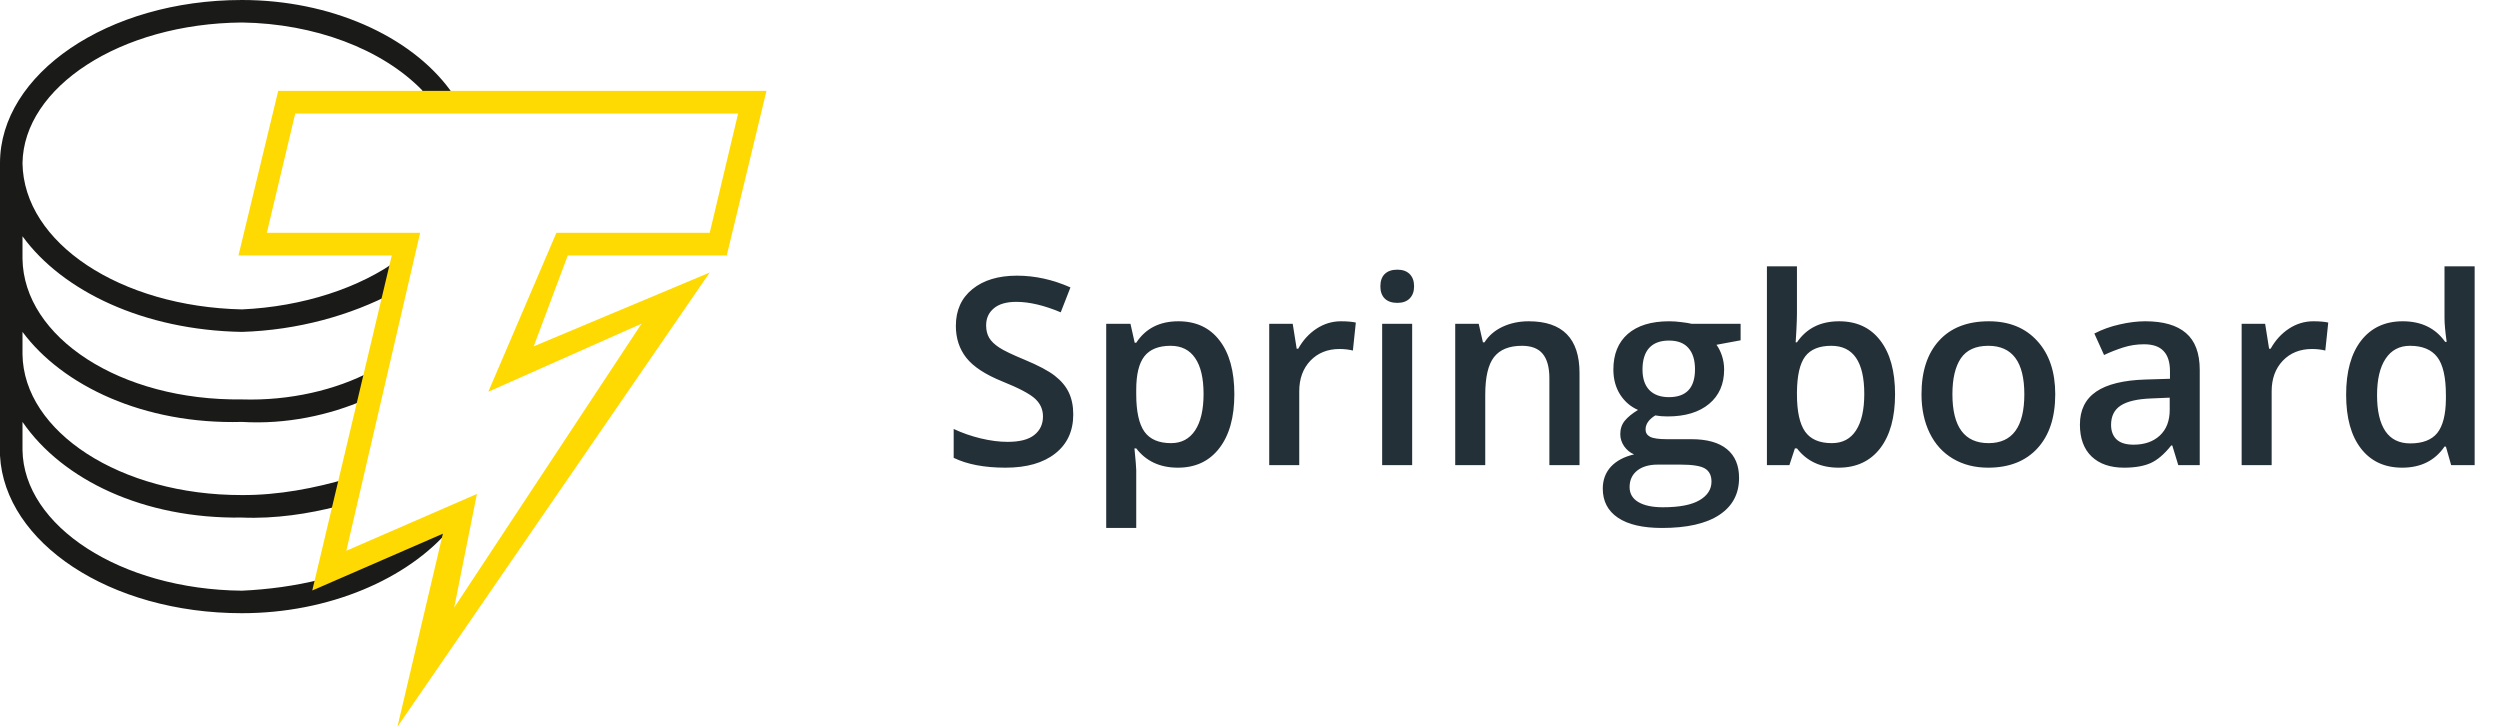
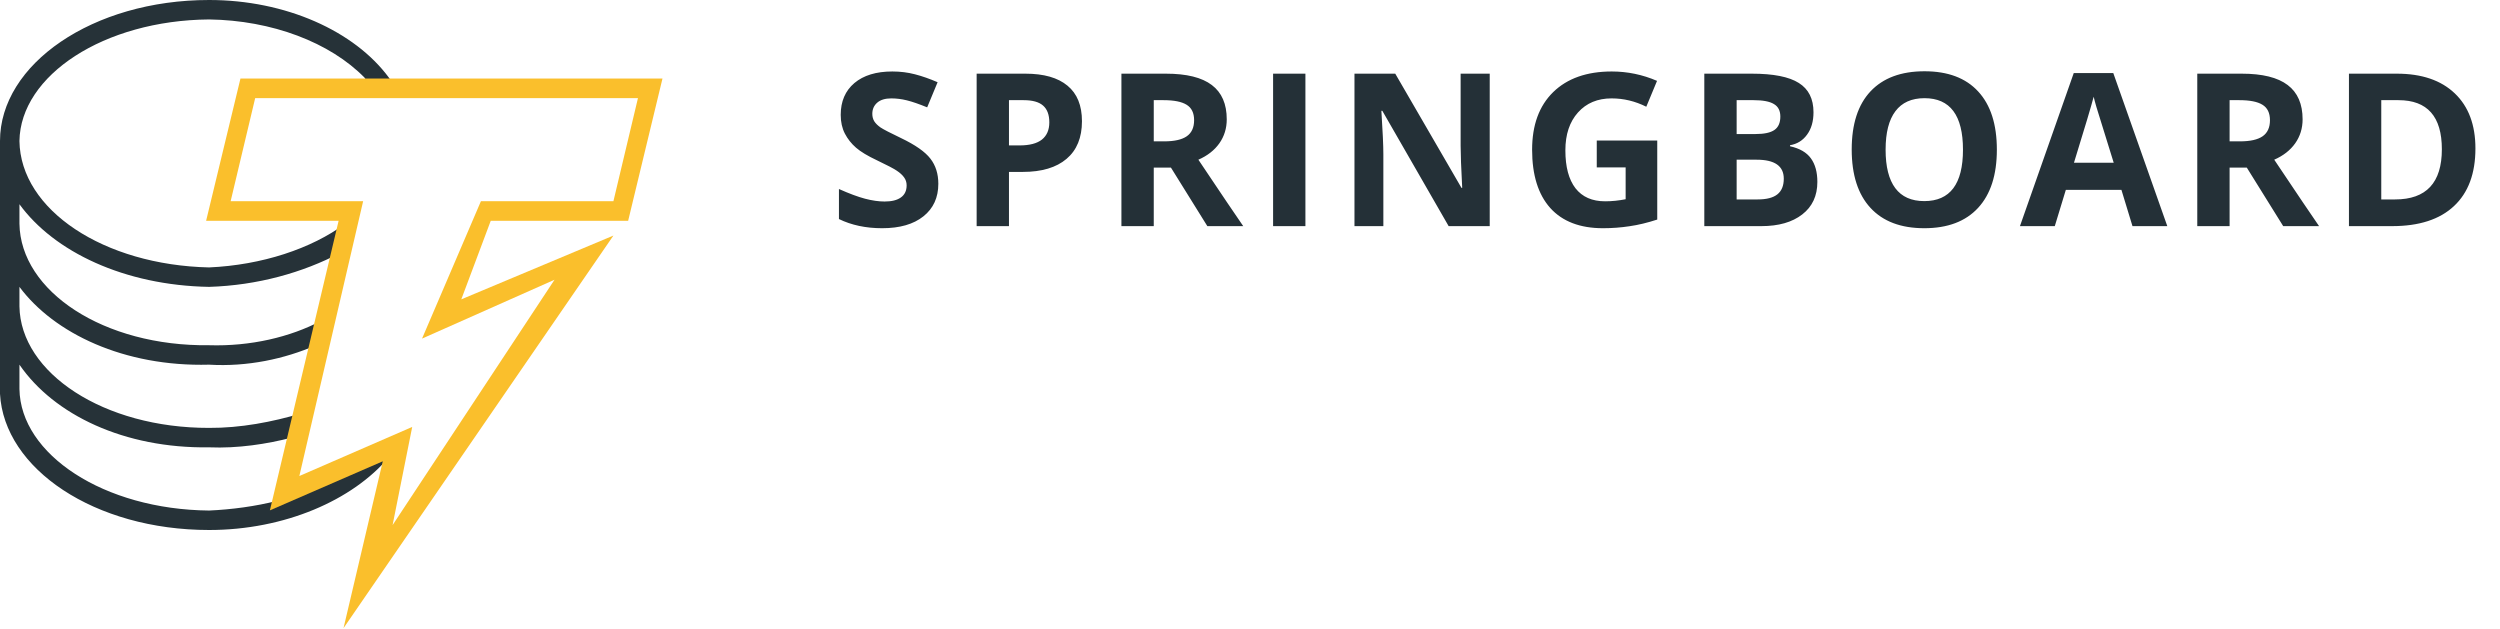
- <svg xmlns="http://www.w3.org/2000/svg" width="172" height="50" viewBox="0 0 172 50" fill="none">
-   <path d="M30.965 36.382L22.062 40.252V39.865C20.346 40.304 18.444 40.558 16.644 40.639C8.271 40.558 1.625 36.176 1.548 30.963V29.028C4.298 33.026 9.896 35.706 16.644 35.608C18.926 35.706 21.261 35.343 23.224 34.834L23.998 32.898C21.671 33.593 19.13 34.076 16.644 34.06C8.271 34.076 1.625 29.694 1.548 24.384V22.835C4.298 26.532 9.884 29.211 16.644 29.028C19.684 29.211 22.658 28.572 25.159 27.48L25.546 25.545C23.103 26.833 19.937 27.582 16.644 27.48C8.271 27.582 1.625 23.2 1.548 17.804V16.256C4.298 20.038 9.896 22.717 16.644 22.835C20.479 22.717 24.114 21.703 27.094 20.126L27.481 17.804C24.777 19.808 20.828 21.1 16.644 21.287C8.271 21.1 1.625 16.718 1.548 11.224C1.625 5.999 8.271 1.617 16.644 1.548C21.634 1.617 26.27 3.368 29.029 6.193L29.298 6.641L31.25 6.648L30.965 6.193C28.22 2.462 22.73 0 16.644 0C7.38 0 0 5.106 0 11.224V11.611V31.35C0.325 37.323 7.537 42.188 16.644 42.188C22.658 42.188 28.063 39.822 30.965 36.382Z" fill="#1A1A18" />
-   <path d="M27.344 50L30.469 36.719L21.484 40.625L26.953 17.578H16.406L19.141 6.25H52.734L50 17.578H39.062L36.719 23.828L48.828 18.75L27.344 50ZM32.812 33.984L31.25 41.797L44.141 22.266L33.594 26.953L38.281 16.016H48.828L50.781 7.812H20.312L18.359 16.016H28.906L23.828 37.891L32.812 33.984Z" fill="#FEDA02" />
-   <path d="M73.84 28.511C73.84 29.653 73.427 30.55 72.601 31.2C71.774 31.851 70.635 32.176 69.182 32.176C67.728 32.176 66.539 31.95 65.613 31.499V29.513C66.199 29.788 66.82 30.005 67.477 30.163C68.139 30.321 68.754 30.4 69.322 30.4C70.154 30.4 70.767 30.242 71.159 29.926C71.558 29.609 71.757 29.185 71.757 28.651C71.757 28.171 71.575 27.764 71.212 27.43C70.849 27.096 70.099 26.7 68.962 26.243C67.79 25.769 66.964 25.227 66.483 24.617C66.003 24.008 65.763 23.275 65.763 22.42C65.763 21.348 66.144 20.504 66.905 19.889C67.667 19.273 68.689 18.966 69.973 18.966C71.203 18.966 72.428 19.235 73.647 19.774L72.978 21.488C71.836 21.008 70.816 20.768 69.92 20.768C69.24 20.768 68.725 20.917 68.373 21.216C68.022 21.509 67.846 21.898 67.846 22.385C67.846 22.719 67.916 23.006 68.057 23.246C68.197 23.48 68.429 23.703 68.751 23.914C69.073 24.125 69.653 24.403 70.491 24.749C71.435 25.142 72.126 25.508 72.565 25.848C73.005 26.188 73.327 26.571 73.532 26.999C73.737 27.427 73.84 27.931 73.84 28.511ZM81.038 32.176C79.808 32.176 78.853 31.733 78.173 30.849H78.05C78.132 31.669 78.173 32.167 78.173 32.343V36.324H76.107V22.279H77.777C77.824 22.461 77.921 22.895 78.067 23.58H78.173C78.817 22.596 79.784 22.104 81.073 22.104C82.286 22.104 83.23 22.543 83.903 23.422C84.583 24.301 84.923 25.534 84.923 27.122C84.923 28.71 84.577 29.949 83.886 30.84C83.2 31.73 82.251 32.176 81.038 32.176ZM80.537 23.791C79.717 23.791 79.116 24.031 78.735 24.512C78.36 24.992 78.173 25.76 78.173 26.814V27.122C78.173 28.306 78.36 29.164 78.735 29.697C79.11 30.225 79.723 30.488 80.572 30.488C81.287 30.488 81.838 30.195 82.225 29.609C82.611 29.023 82.805 28.189 82.805 27.105C82.805 26.015 82.611 25.191 82.225 24.635C81.844 24.072 81.281 23.791 80.537 23.791ZM92.253 22.104C92.669 22.104 93.012 22.133 93.281 22.191L93.079 24.116C92.786 24.046 92.481 24.011 92.165 24.011C91.339 24.011 90.668 24.28 90.152 24.819C89.643 25.358 89.388 26.059 89.388 26.92V32H87.322V22.279H88.939L89.212 23.993H89.317C89.64 23.413 90.059 22.953 90.574 22.613C91.096 22.273 91.655 22.104 92.253 22.104ZM97.157 32H95.092V22.279H97.157V32ZM94.969 19.704C94.969 19.335 95.068 19.051 95.268 18.852C95.473 18.652 95.763 18.553 96.138 18.553C96.501 18.553 96.782 18.652 96.981 18.852C97.186 19.051 97.289 19.335 97.289 19.704C97.289 20.056 97.186 20.334 96.981 20.539C96.782 20.738 96.501 20.838 96.138 20.838C95.763 20.838 95.473 20.738 95.268 20.539C95.068 20.334 94.969 20.056 94.969 19.704ZM108.671 32H106.597V26.023C106.597 25.273 106.444 24.714 106.14 24.345C105.841 23.976 105.363 23.791 104.707 23.791C103.834 23.791 103.195 24.049 102.791 24.564C102.387 25.08 102.185 25.944 102.185 27.157V32H100.119V22.279H101.736L102.026 23.554H102.132C102.425 23.091 102.841 22.733 103.38 22.481C103.919 22.23 104.517 22.104 105.173 22.104C107.505 22.104 108.671 23.29 108.671 25.663V32ZM119.754 22.279V23.413L118.093 23.721C118.245 23.926 118.371 24.178 118.471 24.477C118.57 24.775 118.62 25.092 118.62 25.426C118.62 26.428 118.274 27.216 117.583 27.79C116.892 28.364 115.939 28.651 114.727 28.651C114.416 28.651 114.135 28.628 113.883 28.581C113.438 28.856 113.215 29.179 113.215 29.548C113.215 29.77 113.317 29.938 113.522 30.049C113.733 30.16 114.117 30.216 114.674 30.216H116.37C117.442 30.216 118.257 30.444 118.813 30.901C119.37 31.358 119.648 32.018 119.648 32.879C119.648 33.98 119.194 34.83 118.286 35.428C117.378 36.025 116.065 36.324 114.349 36.324C113.024 36.324 112.014 36.09 111.316 35.621C110.619 35.152 110.271 34.484 110.271 33.617C110.271 33.02 110.458 32.516 110.833 32.105C111.214 31.701 111.744 31.42 112.424 31.262C112.148 31.145 111.92 30.957 111.738 30.699C111.562 30.436 111.475 30.16 111.475 29.873C111.475 29.51 111.577 29.202 111.782 28.95C111.987 28.698 112.292 28.449 112.696 28.203C112.192 27.986 111.782 27.635 111.466 27.148C111.155 26.656 111 26.082 111 25.426C111 24.371 111.331 23.554 111.993 22.974C112.661 22.394 113.61 22.104 114.841 22.104C115.116 22.104 115.403 22.124 115.702 22.165C116.007 22.2 116.235 22.238 116.388 22.279H119.754ZM112.116 33.512C112.116 33.957 112.315 34.3 112.714 34.54C113.118 34.78 113.684 34.9 114.41 34.9C115.535 34.9 116.373 34.739 116.924 34.417C117.475 34.095 117.75 33.667 117.75 33.134C117.75 32.712 117.598 32.41 117.293 32.228C116.994 32.053 116.435 31.965 115.614 31.965H114.05C113.458 31.965 112.986 32.102 112.635 32.378C112.289 32.659 112.116 33.037 112.116 33.512ZM113.004 25.426C113.004 26.035 113.159 26.504 113.47 26.832C113.786 27.16 114.237 27.324 114.823 27.324C116.019 27.324 116.616 26.686 116.616 25.408C116.616 24.775 116.467 24.289 116.168 23.949C115.875 23.604 115.427 23.431 114.823 23.431C114.226 23.431 113.771 23.601 113.461 23.94C113.156 24.28 113.004 24.775 113.004 25.426ZM126.53 22.104C127.743 22.104 128.687 22.543 129.36 23.422C130.04 24.301 130.38 25.534 130.38 27.122C130.38 28.716 130.037 29.958 129.352 30.849C128.666 31.733 127.714 32.176 126.495 32.176C125.265 32.176 124.31 31.733 123.63 30.849H123.489L123.111 32H121.564V18.324H123.63V21.576C123.63 21.816 123.618 22.174 123.595 22.648C123.571 23.123 123.554 23.425 123.542 23.554H123.63C124.286 22.587 125.253 22.104 126.53 22.104ZM125.994 23.791C125.162 23.791 124.562 24.037 124.192 24.529C123.829 25.016 123.642 25.833 123.63 26.981V27.122C123.63 28.306 123.817 29.164 124.192 29.697C124.567 30.225 125.18 30.488 126.029 30.488C126.762 30.488 127.315 30.198 127.69 29.618C128.071 29.038 128.262 28.2 128.262 27.105C128.262 24.895 127.506 23.791 125.994 23.791ZM141.401 27.122C141.401 28.71 140.994 29.949 140.18 30.84C139.365 31.73 138.231 32.176 136.778 32.176C135.87 32.176 135.067 31.971 134.37 31.561C133.673 31.15 133.137 30.561 132.762 29.794C132.387 29.026 132.199 28.136 132.199 27.122C132.199 25.546 132.604 24.315 133.412 23.431C134.221 22.546 135.36 22.104 136.831 22.104C138.237 22.104 139.351 22.558 140.171 23.466C140.991 24.368 141.401 25.587 141.401 27.122ZM134.326 27.122C134.326 29.366 135.155 30.488 136.813 30.488C138.454 30.488 139.274 29.366 139.274 27.122C139.274 24.901 138.448 23.791 136.796 23.791C135.929 23.791 135.299 24.078 134.906 24.652C134.52 25.227 134.326 26.05 134.326 27.122ZM149.865 32L149.452 30.646H149.382C148.913 31.238 148.441 31.643 147.967 31.859C147.492 32.07 146.883 32.176 146.139 32.176C145.184 32.176 144.437 31.918 143.897 31.402C143.364 30.887 143.098 30.157 143.098 29.214C143.098 28.212 143.47 27.456 144.214 26.946C144.958 26.436 146.092 26.158 147.615 26.111L149.294 26.059V25.54C149.294 24.919 149.147 24.456 148.854 24.151C148.567 23.841 148.119 23.686 147.51 23.686C147.012 23.686 146.534 23.759 146.077 23.905C145.62 24.052 145.181 24.225 144.759 24.424L144.091 22.947C144.618 22.672 145.195 22.464 145.822 22.323C146.449 22.177 147.041 22.104 147.598 22.104C148.834 22.104 149.766 22.373 150.393 22.912C151.025 23.451 151.342 24.298 151.342 25.452V32H149.865ZM146.789 30.594C147.539 30.594 148.14 30.386 148.591 29.97C149.048 29.548 149.276 28.959 149.276 28.203V27.359L148.028 27.412C147.056 27.447 146.347 27.611 145.901 27.904C145.462 28.191 145.242 28.634 145.242 29.231C145.242 29.665 145.371 30.002 145.629 30.242C145.887 30.477 146.273 30.594 146.789 30.594ZM159.155 22.104C159.571 22.104 159.914 22.133 160.184 22.191L159.981 24.116C159.688 24.046 159.384 24.011 159.067 24.011C158.241 24.011 157.57 24.28 157.055 24.819C156.545 25.358 156.29 26.059 156.29 26.92V32H154.225V22.279H155.842L156.114 23.993H156.22C156.542 23.413 156.961 22.953 157.477 22.613C157.998 22.273 158.558 22.104 159.155 22.104ZM165.272 32.176C164.06 32.176 163.113 31.736 162.434 30.857C161.754 29.979 161.414 28.745 161.414 27.157C161.414 25.564 161.757 24.324 162.442 23.439C163.134 22.549 164.089 22.104 165.308 22.104C166.585 22.104 167.558 22.575 168.226 23.519H168.331C168.231 22.821 168.182 22.27 168.182 21.866V18.324H170.256V32H168.639L168.278 30.726H168.182C167.52 31.692 166.55 32.176 165.272 32.176ZM165.826 30.506C166.676 30.506 167.294 30.269 167.681 29.794C168.067 29.314 168.267 28.537 168.278 27.465V27.175C168.278 25.95 168.079 25.08 167.681 24.564C167.282 24.049 166.658 23.791 165.809 23.791C165.082 23.791 164.522 24.087 164.13 24.679C163.737 25.265 163.541 26.102 163.541 27.192C163.541 28.27 163.731 29.094 164.112 29.662C164.493 30.225 165.064 30.506 165.826 30.506Z" fill="#243037" />
+ <svg xmlns="http://www.w3.org/2000/svg" width="199" height="50" viewBox="0 0 199 50" fill="none">
+   <path d="M30.965 36.382L22.062 40.252V39.865C20.346 40.304 18.444 40.558 16.644 40.639C8.271 40.558 1.625 36.176 1.548 30.963V29.028C4.298 33.026 9.896 35.706 16.644 35.608C18.926 35.706 21.261 35.343 23.224 34.834L23.998 32.898C21.671 33.593 19.13 34.076 16.644 34.06C8.271 34.076 1.625 29.694 1.548 24.384V22.835C4.298 26.532 9.884 29.211 16.644 29.028C19.684 29.211 22.658 28.572 25.159 27.48L25.546 25.545C23.103 26.833 19.937 27.582 16.644 27.48C8.271 27.582 1.625 23.2 1.548 17.804V16.256C4.298 20.038 9.896 22.717 16.644 22.835C20.479 22.717 24.114 21.703 27.094 20.126L27.481 17.804C24.777 19.808 20.828 21.1 16.644 21.287C8.271 21.1 1.625 16.718 1.548 11.224C1.625 5.999 8.271 1.617 16.644 1.548C21.634 1.617 26.27 3.368 29.029 6.193L29.298 6.641L31.25 6.648L30.965 6.193C28.22 2.462 22.73 0 16.644 0C7.38 0 0 5.106 0 11.224V11.611V31.35C0.325 37.323 7.537 42.188 16.644 42.188C22.658 42.188 28.063 39.822 30.965 36.382Z" fill="#263238" />
+   <path d="M27.344 50L30.469 36.719L21.484 40.625L26.953 17.578H16.406L19.141 6.25H52.734L50 17.578H39.062L36.719 23.828L48.828 18.75L27.344 50ZM32.812 33.984L31.25 41.797L44.141 22.266L33.594 26.953L38.281 16.016H48.828L50.781 7.812H20.312L18.359 16.016H28.906L23.828 37.891L32.812 33.984Z" fill="#FABF2C" />
+   <path d="M74.691 14.63C74.691 15.726 74.295 16.589 73.504 17.22C72.718 17.851 71.622 18.166 70.217 18.166C68.922 18.166 67.776 17.922 66.78 17.436V15.045C67.599 15.41 68.291 15.668 68.856 15.817C69.425 15.966 69.946 16.041 70.416 16.041C70.981 16.041 71.412 15.933 71.711 15.717C72.015 15.502 72.168 15.181 72.168 14.754C72.168 14.516 72.101 14.306 71.968 14.123C71.835 13.935 71.639 13.755 71.379 13.584C71.124 13.412 70.601 13.139 69.81 12.762C69.069 12.414 68.512 12.079 68.142 11.758C67.771 11.437 67.475 11.063 67.253 10.637C67.032 10.211 66.921 9.713 66.921 9.143C66.921 8.069 67.284 7.226 68.009 6.611C68.739 5.997 69.746 5.69 71.03 5.69C71.661 5.69 72.262 5.765 72.832 5.914C73.407 6.063 74.007 6.274 74.633 6.545L73.803 8.545C73.155 8.28 72.618 8.094 72.192 7.989C71.772 7.884 71.357 7.832 70.947 7.832C70.46 7.832 70.087 7.945 69.827 8.172C69.567 8.399 69.436 8.695 69.436 9.06C69.436 9.287 69.489 9.486 69.594 9.658C69.699 9.824 69.865 9.987 70.092 10.148C70.325 10.302 70.87 10.585 71.728 10.994C72.862 11.537 73.639 12.082 74.06 12.629C74.481 13.172 74.691 13.838 74.691 14.63ZM80.314 11.575H81.16C81.952 11.575 82.544 11.42 82.937 11.11C83.33 10.795 83.526 10.338 83.526 9.741C83.526 9.138 83.36 8.692 83.028 8.404C82.702 8.117 82.187 7.973 81.484 7.973H80.314V11.575ZM86.124 9.649C86.124 10.955 85.715 11.954 84.896 12.646C84.082 13.338 82.923 13.684 81.418 13.684H80.314V18H77.741V5.864H81.617C83.089 5.864 84.207 6.182 84.971 6.819C85.74 7.45 86.124 8.393 86.124 9.649ZM91.839 11.252H92.669C93.482 11.252 94.083 11.116 94.47 10.845C94.857 10.574 95.051 10.148 95.051 9.566C95.051 8.991 94.852 8.581 94.453 8.338C94.061 8.094 93.449 7.973 92.619 7.973H91.839V11.252ZM91.839 13.343V18H89.265V5.864H92.802C94.451 5.864 95.671 6.166 96.462 6.769C97.254 7.367 97.649 8.277 97.649 9.5C97.649 10.214 97.453 10.85 97.06 11.409C96.667 11.963 96.111 12.397 95.391 12.712C97.218 15.441 98.407 17.203 98.961 18H96.105L93.208 13.343H91.839ZM101.338 18V5.864H103.911V18H101.338ZM118.582 18H115.312L110.032 8.819H109.958C110.063 10.441 110.115 11.597 110.115 12.289V18H107.816V5.864H111.062L116.333 14.954H116.391C116.308 13.377 116.266 12.261 116.266 11.608V5.864H118.582V18ZM127.102 11.185H131.917V17.477C131.136 17.732 130.4 17.909 129.708 18.008C129.022 18.113 128.319 18.166 127.6 18.166C125.768 18.166 124.368 17.629 123.4 16.556C122.437 15.477 121.956 13.93 121.956 11.915C121.956 9.957 122.514 8.429 123.632 7.333C124.756 6.238 126.311 5.69 128.297 5.69C129.542 5.69 130.743 5.939 131.9 6.437L131.045 8.496C130.16 8.053 129.238 7.832 128.281 7.832C127.168 7.832 126.278 8.205 125.608 8.952C124.938 9.699 124.604 10.704 124.604 11.965C124.604 13.282 124.872 14.29 125.409 14.987C125.951 15.678 126.737 16.024 127.766 16.024C128.303 16.024 128.848 15.969 129.401 15.858V13.327H127.102V11.185ZM135.663 5.864H139.44C141.161 5.864 142.409 6.111 143.184 6.603C143.964 7.09 144.354 7.868 144.354 8.936C144.354 9.66 144.183 10.255 143.84 10.72C143.502 11.185 143.051 11.464 142.487 11.559V11.642C143.256 11.813 143.809 12.134 144.147 12.604C144.49 13.075 144.662 13.7 144.662 14.48C144.662 15.587 144.26 16.451 143.458 17.07C142.661 17.69 141.576 18 140.204 18H135.663V5.864ZM138.237 10.67H139.731C140.428 10.67 140.932 10.562 141.242 10.347C141.557 10.131 141.715 9.774 141.715 9.276C141.715 8.811 141.543 8.479 141.2 8.28C140.863 8.075 140.326 7.973 139.59 7.973H138.237V10.67ZM138.237 12.712V15.875H139.913C140.622 15.875 141.145 15.739 141.482 15.468C141.82 15.197 141.989 14.782 141.989 14.223C141.989 13.216 141.269 12.712 139.83 12.712H138.237ZM158.95 11.915C158.95 13.924 158.452 15.468 157.456 16.547C156.46 17.627 155.033 18.166 153.173 18.166C151.314 18.166 149.886 17.627 148.89 16.547C147.894 15.468 147.396 13.919 147.396 11.899C147.396 9.879 147.894 8.338 148.89 7.275C149.892 6.207 151.325 5.673 153.19 5.673C155.055 5.673 156.48 6.21 157.465 7.284C158.455 8.357 158.95 9.901 158.95 11.915ZM150.094 11.915C150.094 13.271 150.351 14.292 150.866 14.979C151.38 15.665 152.149 16.008 153.173 16.008C155.226 16.008 156.253 14.644 156.253 11.915C156.253 9.182 155.232 7.815 153.19 7.815C152.166 7.815 151.394 8.161 150.874 8.853C150.354 9.539 150.094 10.56 150.094 11.915ZM169.745 18L168.865 15.111H164.441L163.561 18H160.788L165.071 5.814H168.217L172.517 18H169.745ZM168.251 12.953C167.437 10.336 166.978 8.855 166.873 8.512C166.773 8.169 166.701 7.898 166.657 7.699C166.474 8.407 165.951 10.159 165.088 12.953H168.251ZM177.476 11.252H178.306C179.12 11.252 179.72 11.116 180.108 10.845C180.495 10.574 180.689 10.148 180.689 9.566C180.689 8.991 180.489 8.581 180.091 8.338C179.698 8.094 179.087 7.973 178.256 7.973H177.476V11.252ZM177.476 13.343V18H174.903V5.864H178.439C180.088 5.864 181.308 6.166 182.1 6.769C182.891 7.367 183.287 8.277 183.287 9.5C183.287 10.214 183.09 10.85 182.697 11.409C182.304 11.963 181.748 12.397 181.029 12.712C182.855 15.441 184.045 17.203 184.598 18H181.743L178.846 13.343H177.476ZM197.044 11.816C197.044 13.814 196.474 15.344 195.334 16.406C194.2 17.469 192.559 18 190.412 18H186.976V5.864H190.786C192.767 5.864 194.305 6.387 195.401 7.433C196.497 8.479 197.044 9.94 197.044 11.816ZM194.372 11.882C194.372 9.276 193.221 7.973 190.918 7.973H189.549V15.875H190.653C193.132 15.875 194.372 14.544 194.372 11.882Z" fill="#243037" />
</svg>
